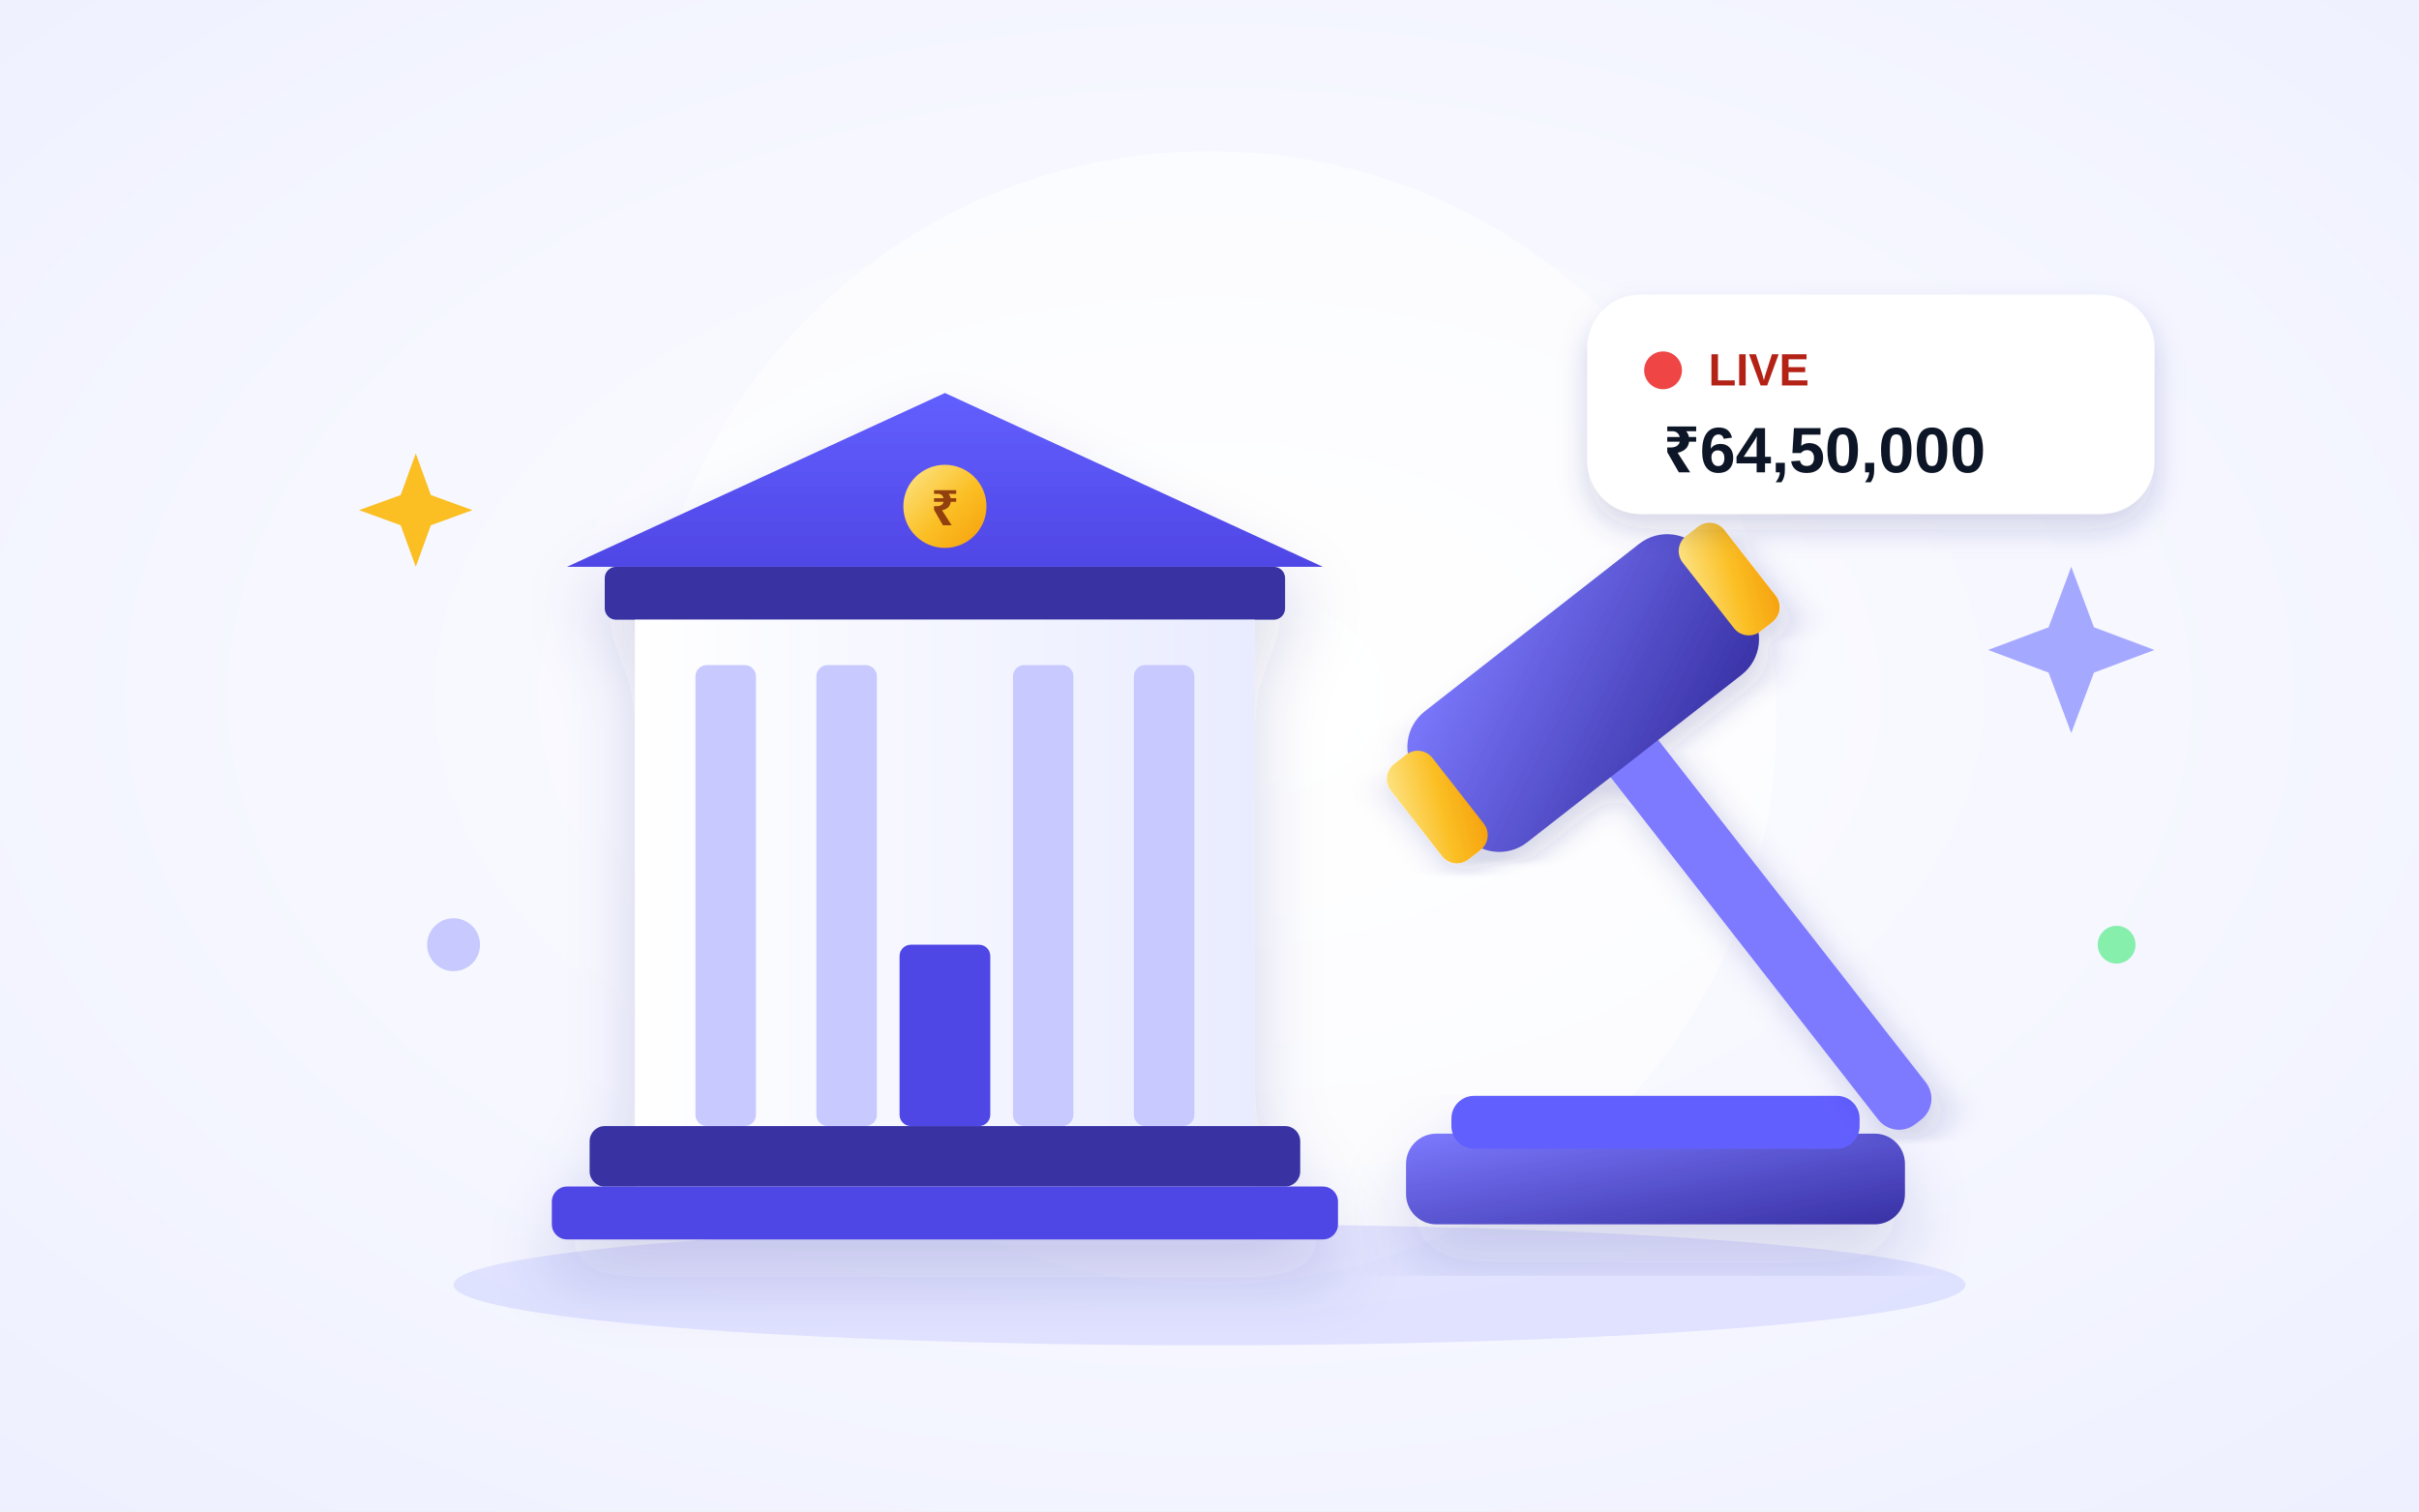
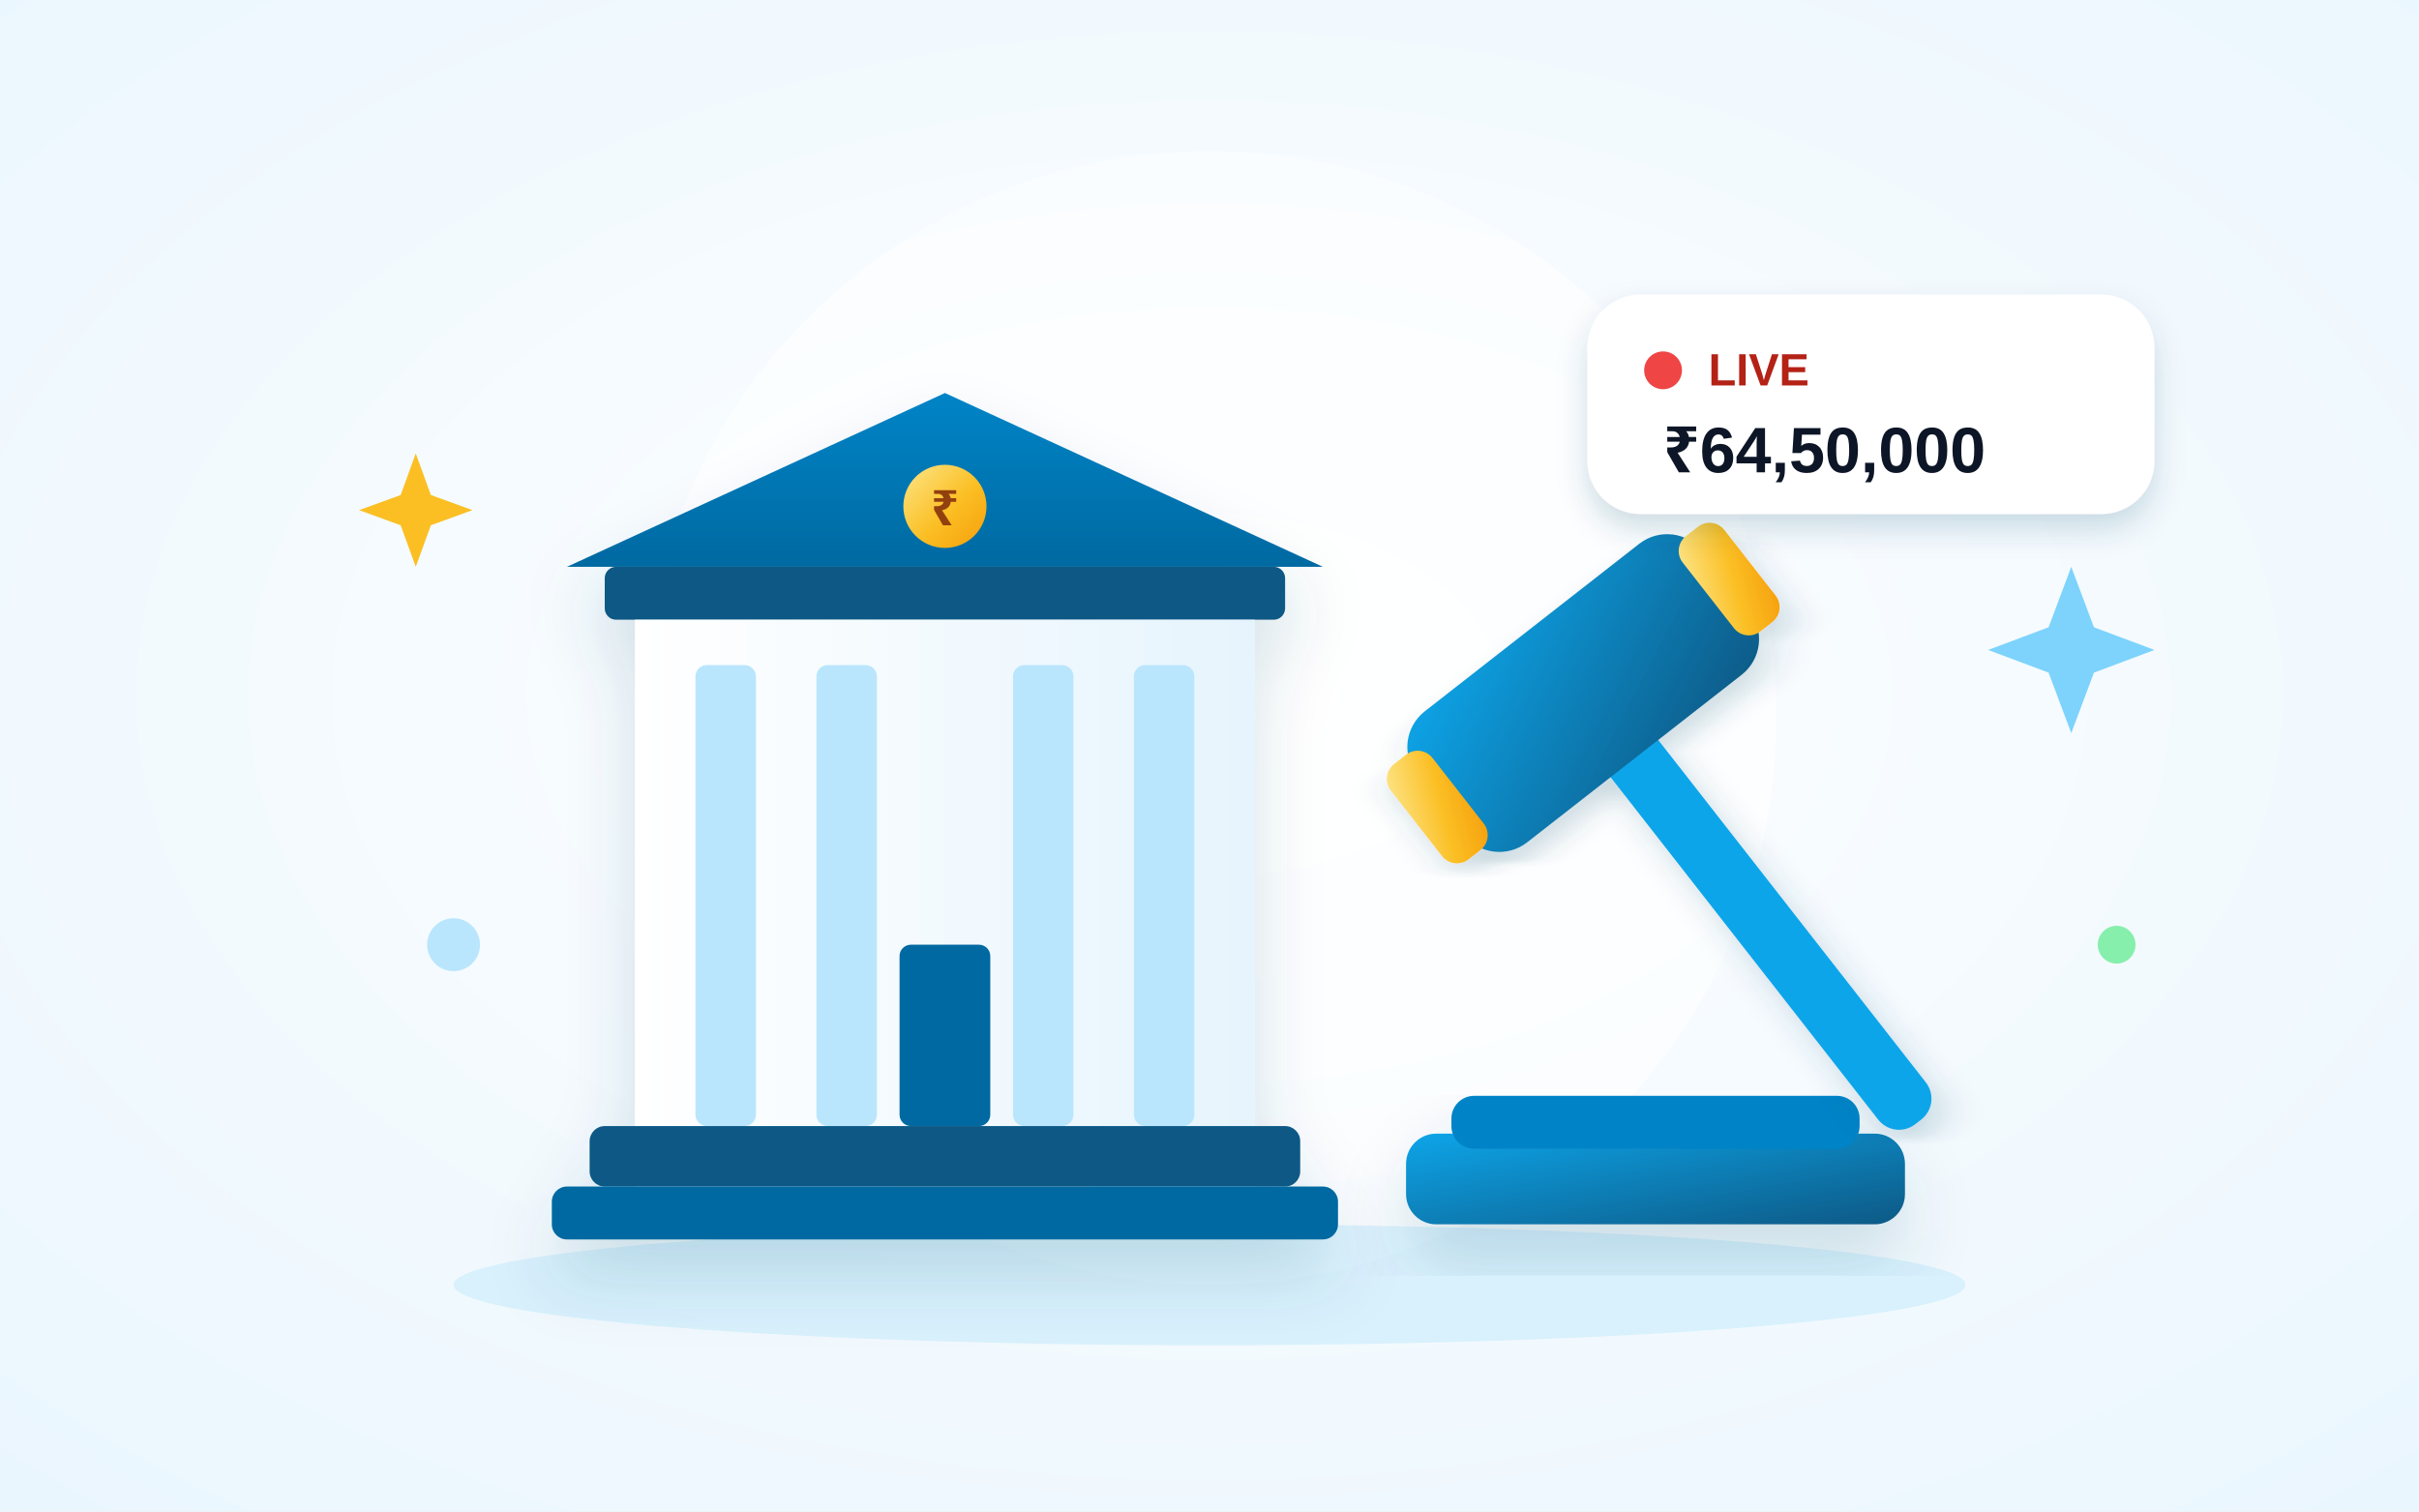
<svg xmlns="http://www.w3.org/2000/svg" viewBox="0 0 640 400" preserveAspectRatio="xMidYMid slice">
  <defs>
    <radialGradient id="bg" cx="50%" cy="46%" r="72%">
      <stop offset="0" stop-color="#fff" />
-       <stop offset="1" stop-color="#EEF0FF" />
+       <stop offset="1" stop-color="#eaf6fe" />
    </radialGradient>
    <linearGradient id="ind" x1="0" y1="0" x2="0" y2="1">
-       <stop offset="0" stop-color="#625FFF" />
-       <stop offset="1" stop-color="#4F46E5" />
+       <stop offset="0" stop-color="#0284c7" />
+       <stop offset="1" stop-color="#0369a1" />
    </linearGradient>
    <linearGradient id="wood" x1="0" y1="0" x2="1" y2="1">
-       <stop offset="0" stop-color="#7D7AFF" />
-       <stop offset="1" stop-color="#3730A3" />
+       <stop offset="0" stop-color="#0ea5e9" />
+       <stop offset="1" stop-color="#075985" />
    </linearGradient>
    <linearGradient id="gold" x1="0" y1="0" x2="1" y2="1">
      <stop offset="0" stop-color="#FDE68A" />
      <stop offset=".55" stop-color="#FBBF24" />
      <stop offset="1" stop-color="#F59E0B" />
    </linearGradient>
    <linearGradient id="wall" x1="0" y1="0" x2="1" y2="0">
      <stop offset="0" stop-color="#fff" />
-       <stop offset="1" stop-color="#E9ECFF" />
+       <stop offset="1" stop-color="#e6f4fd" />
    </linearGradient>
    <filter id="sh" x="-30%" y="-30%" width="160%" height="170%">
-       <feDropShadow dx="0" dy="10" stdDeviation="9" flood-color="#312E81" flood-opacity=".16" />
+       <feDropShadow dx="0" dy="10" stdDeviation="9" flood-color="#0c4a6e" flood-opacity=".16" />
    </filter>
    <filter id="sh2" x="-30%" y="-30%" width="160%" height="170%">
-       <feDropShadow dx="0" dy="4" stdDeviation="4" flood-color="#312E81" flood-opacity=".18" />
+       <feDropShadow dx="0" dy="4" stdDeviation="4" flood-color="#0c4a6e" flood-opacity=".18" />
    </filter>
  </defs>
  <rect width="640" height="400" fill="url(#bg)" />
  <circle cx="320" cy="190" r="150" fill="#fff" opacity=".55" />
-   <ellipse cx="320" cy="340" rx="200" ry="16" fill="#C7C9FF" opacity=".45" />
+   <ellipse cx="320" cy="340" rx="200" ry="16" fill="#bae6fd" opacity=".45" />
  <g filter="url(#sh)">
    <path d="M150 150 L250 104 L350 150 Z" fill="url(#ind)" />
-     <rect x="160" y="150" width="180" height="14" rx="3" fill="#3730A3" />
+     <rect x="160" y="150" width="180" height="14" rx="3" fill="#075985" />
    <rect x="168" y="164" width="164" height="150" fill="url(#wall)" />
-     <rect x="184" y="176" width="16" height="122" rx="3" fill="#C7C9FF" />
-     <rect x="216" y="176" width="16" height="122" rx="3" fill="#C7C9FF" />
-     <rect x="268" y="176" width="16" height="122" rx="3" fill="#C7C9FF" />
-     <rect x="300" y="176" width="16" height="122" rx="3" fill="#C7C9FF" />
-     <rect x="238" y="250" width="24" height="48" rx="3" fill="#4F46E5" />
-     <rect x="156" y="298" width="188" height="16" rx="4" fill="#3730A3" />
-     <rect x="146" y="314" width="208" height="14" rx="4" fill="#4F46E5" />
+     <rect x="184" y="176" width="16" height="122" rx="3" fill="#bae6fd" />
+     <rect x="216" y="176" width="16" height="122" rx="3" fill="#bae6fd" />
+     <rect x="268" y="176" width="16" height="122" rx="3" fill="#bae6fd" />
+     <rect x="300" y="176" width="16" height="122" rx="3" fill="#bae6fd" />
+     <rect x="238" y="250" width="24" height="48" rx="3" fill="#0369a1" />
+     <rect x="156" y="298" width="188" height="16" rx="4" fill="#075985" />
+     <rect x="146" y="314" width="208" height="14" rx="4" fill="#0369a1" />
  </g>
  <circle cx="250" cy="134" r="11" fill="url(#gold)" />
  <text x="250" y="139" font-family="Arial" font-size="13" font-weight="700" fill="#92400E" text-anchor="middle">₹</text>
  <g filter="url(#sh)">
    <rect x="372" y="300" width="132" height="24" rx="8" fill="url(#wood)" />
-     <rect x="384" y="290" width="108" height="14" rx="6" fill="#625FFF" />
+     <rect x="384" y="290" width="108" height="14" rx="6" fill="#0284c7" />
  </g>
  <g transform="rotate(-38 450 220)" filter="url(#sh2)">
-     <rect x="440" y="176" width="16" height="140" rx="7" fill="#7D7AFF" />
+     <rect x="440" y="176" width="16" height="140" rx="7" fill="#0ea5e9" />
    <rect x="400" y="150" width="96" height="44" rx="12" fill="url(#wood)" />
    <rect x="392" y="156" width="14" height="32" rx="5" fill="url(#gold)" />
    <rect x="490" y="156" width="14" height="32" rx="5" fill="url(#gold)" />
  </g>
  <g filter="url(#sh2)">
    <rect x="420" y="78" width="150" height="58" rx="14" fill="#fff" />
    <circle cx="440" cy="98" r="5" fill="#EF4444" />
    <text x="452" y="102" font-family="Arial" font-size="12" font-weight="700" fill="#B42318">LIVE</text>
    <text x="440" y="125" font-family="Arial" font-size="17" font-weight="700" fill="#101828">₹64,50,000</text>
  </g>
-   <path d="M548 150 l6 16 16 6 -16 6 -6 16 -6 -16 -16 -6 16 -6z" fill="#A5A8FF" />
+   <path d="M548 150 l6 16 16 6 -16 6 -6 16 -6 -16 -16 -6 16 -6z" fill="#7dd3fc" />
  <path d="M110 120 l4 11 11 4 -11 4 -4 11 -4 -11 -11 -4 11 -4z" fill="#FBBF24" />
-   <circle cx="120" cy="250" r="7" fill="#C7C9FF" />
+   <circle cx="120" cy="250" r="7" fill="#bae6fd" />
  <circle cx="560" cy="250" r="5" fill="#86EFAC" />
</svg>
